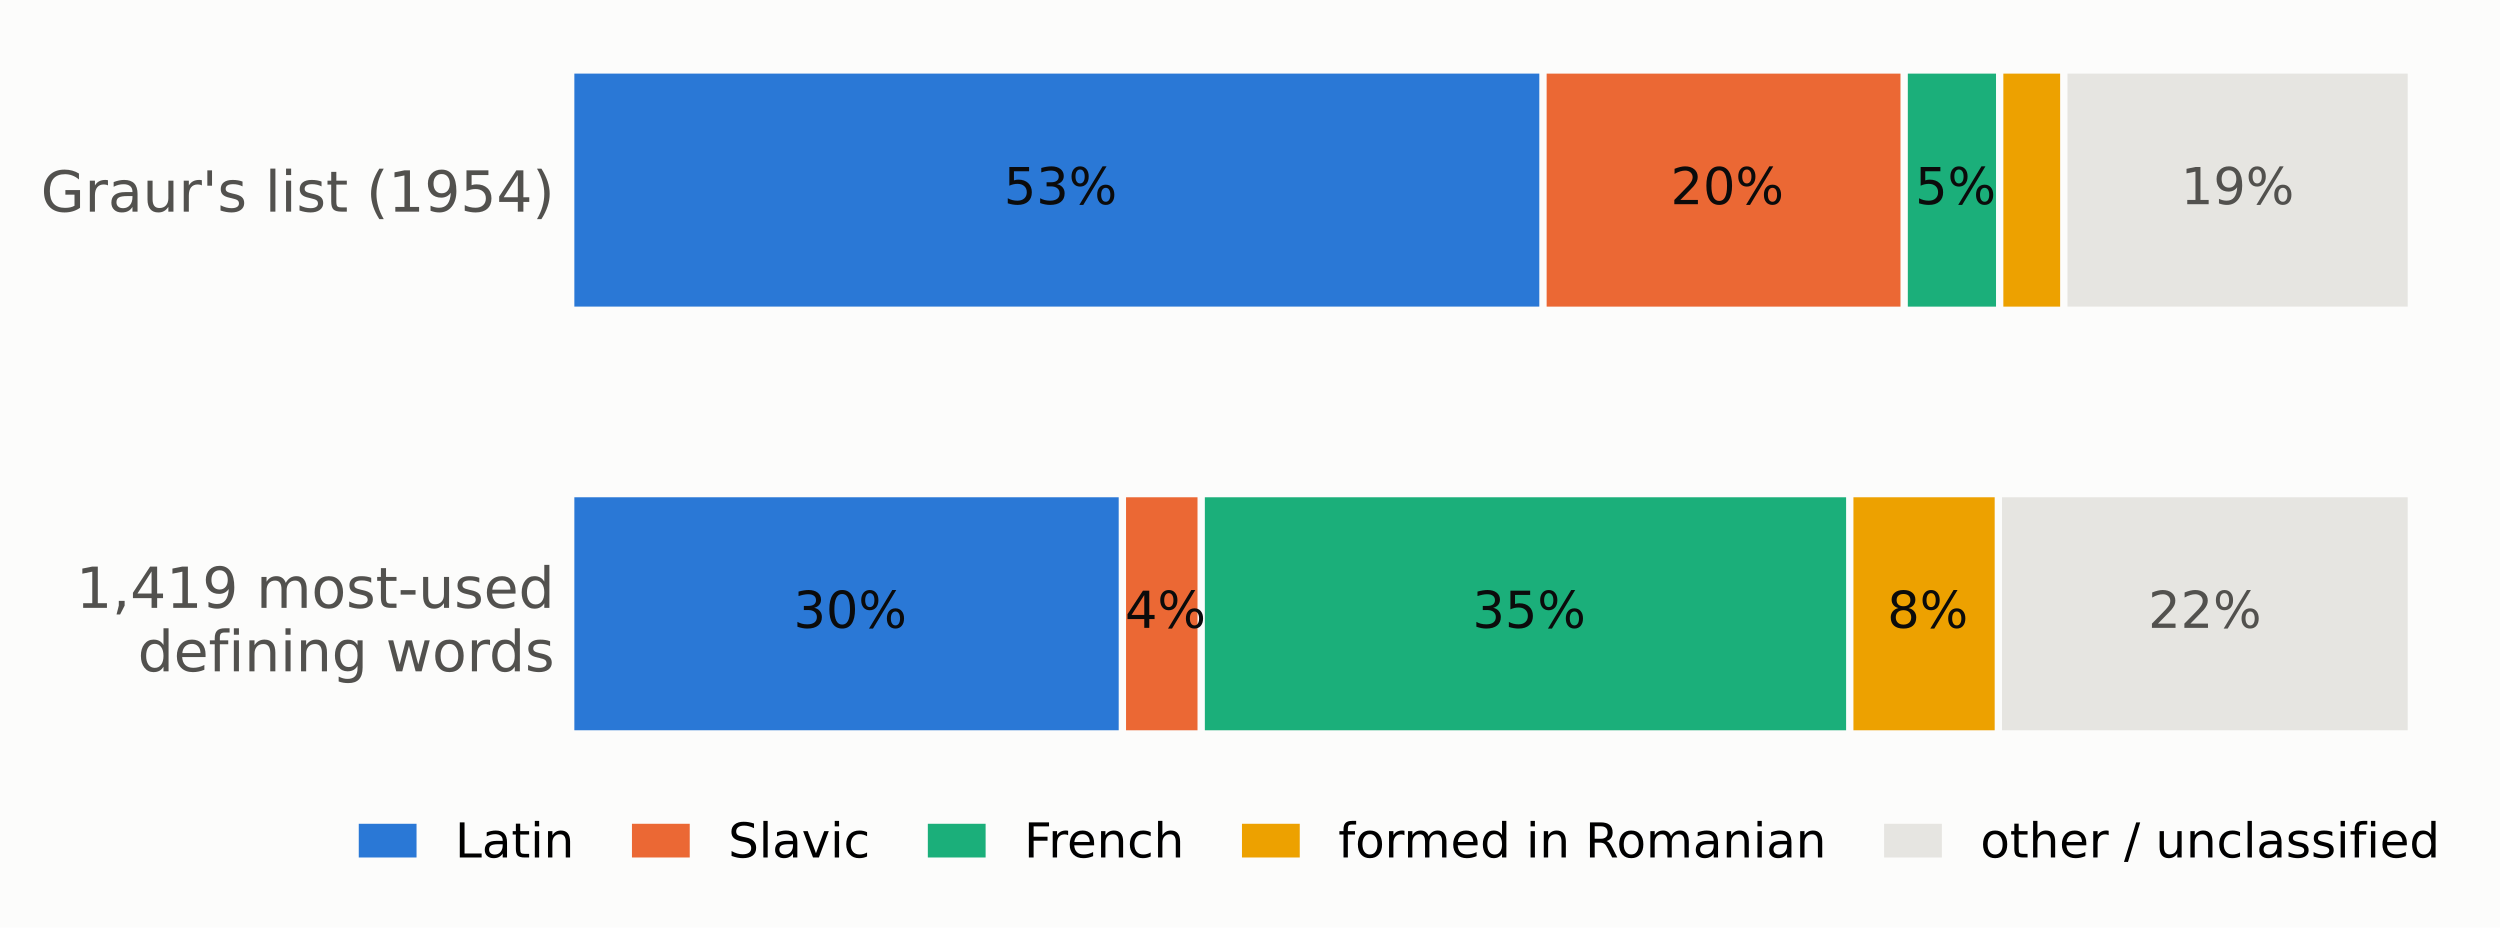
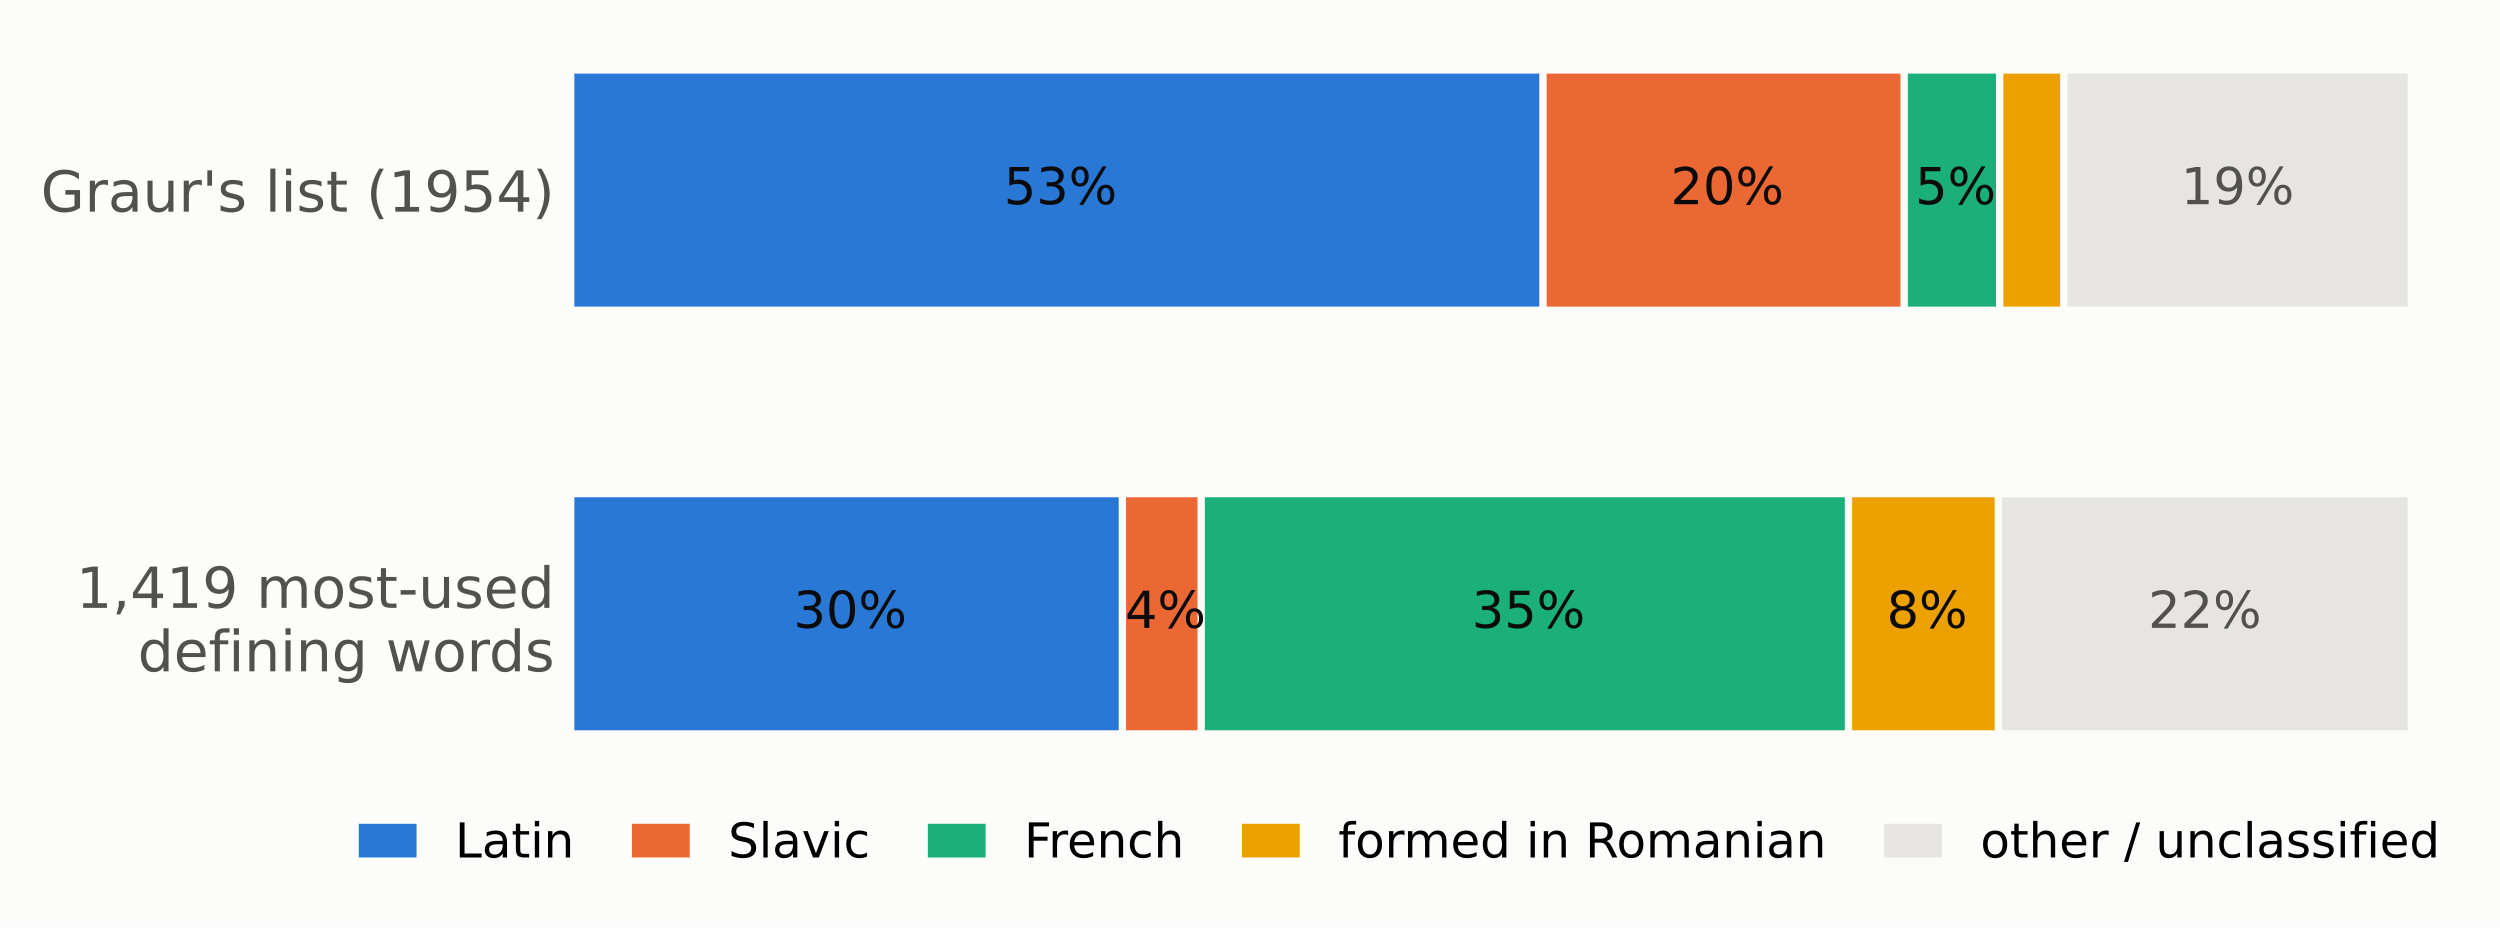
<svg xmlns="http://www.w3.org/2000/svg" xmlns:xlink="http://www.w3.org/1999/xlink" width="441.322pt" height="163.739pt" viewBox="0 0 441.322 163.739" version="1.1">
  <defs>
    <style type="text/css">*{stroke-linejoin: round; stroke-linecap: butt}</style>
  </defs>
  <g id="figure_1">
    <g id="patch_1">
      <path d="M -0 163.739  L 441.322 163.739  L 441.322 0  L -0 0  z " style="fill: #fcfcfb" />
    </g>
    <g id="axes_1">
      <g id="patch_2">
        <path d="M 101.389 134.712  L 425.029 134.712  L 425.029 7.2  L 101.389 7.2  z " style="fill: #fcfcfb" />
      </g>
      <g id="matplotlib.axis_1" />
      <g id="matplotlib.axis_2">
        <g id="ytick_1">
          <g id="line2d_1" />
          <g id="text_1">
            <g style="fill: #52514e" transform="translate(7.2 37.36167) scale(0.1 -0.1)">
              <defs>
                <path id="DejaVuSans-47" d="M 3809 666  L 3809 1919  L 2778 1919  L 2778 2438  L 4434 2438  L 4434 434  Q 4069 175 3628 42  Q 3188 -91 2688 -91  Q 1594 -91 976 548  Q 359 1188 359 2328  Q 359 3472 976 4111  Q 1594 4750 2688 4750  Q 3144 4750 3555 4637  Q 3966 4525 4313 4306  L 4313 3634  Q 3963 3931 3569 4081  Q 3175 4231 2741 4231  Q 1884 4231 1454 3753  Q 1025 3275 1025 2328  Q 1025 1384 1454 906  Q 1884 428 2741 428  Q 3075 428 3337 486  Q 3600 544 3809 666  z " transform="scale(0.015625)" />
                <path id="DejaVuSans-72" d="M 2631 2963  Q 2534 3019 2420 3045  Q 2306 3072 2169 3072  Q 1681 3072 1420 2755  Q 1159 2438 1159 1844  L 1159 0  L 581 0  L 581 3500  L 1159 3500  L 1159 2956  Q 1341 3275 1631 3429  Q 1922 3584 2338 3584  Q 2397 3584 2469 3576  Q 2541 3569 2628 3553  L 2631 2963  z " transform="scale(0.015625)" />
                <path id="DejaVuSans-61" d="M 2194 1759  Q 1497 1759 1228 1600  Q 959 1441 959 1056  Q 959 750 1161 570  Q 1363 391 1709 391  Q 2188 391 2477 730  Q 2766 1069 2766 1631  L 2766 1759  L 2194 1759  z M 3341 1997  L 3341 0  L 2766 0  L 2766 531  Q 2569 213 2275 61  Q 1981 -91 1556 -91  Q 1019 -91 701 211  Q 384 513 384 1019  Q 384 1609 779 1909  Q 1175 2209 1959 2209  L 2766 2209  L 2766 2266  Q 2766 2663 2505 2880  Q 2244 3097 1772 3097  Q 1472 3097 1187 3025  Q 903 2953 641 2809  L 641 3341  Q 956 3463 1253 3523  Q 1550 3584 1831 3584  Q 2591 3584 2966 3190  Q 3341 2797 3341 1997  z " transform="scale(0.015625)" />
                <path id="DejaVuSans-75" d="M 544 1381  L 544 3500  L 1119 3500  L 1119 1403  Q 1119 906 1312 657  Q 1506 409 1894 409  Q 2359 409 2629 706  Q 2900 1003 2900 1516  L 2900 3500  L 3475 3500  L 3475 0  L 2900 0  L 2900 538  Q 2691 219 2414 64  Q 2138 -91 1772 -91  Q 1169 -91 856 284  Q 544 659 544 1381  z M 1991 3584  L 1991 3584  z " transform="scale(0.015625)" />
                <path id="DejaVuSans-27" d="M 1147 4666  L 1147 2931  L 616 2931  L 616 4666  L 1147 4666  z " transform="scale(0.015625)" />
                <path id="DejaVuSans-73" d="M 2834 3397  L 2834 2853  Q 2591 2978 2328 3040  Q 2066 3103 1784 3103  Q 1356 3103 1142 2972  Q 928 2841 928 2578  Q 928 2378 1081 2264  Q 1234 2150 1697 2047  L 1894 2003  Q 2506 1872 2764 1633  Q 3022 1394 3022 966  Q 3022 478 2636 193  Q 2250 -91 1575 -91  Q 1294 -91 989 -36  Q 684 19 347 128  L 347 722  Q 666 556 975 473  Q 1284 391 1588 391  Q 1994 391 2212 530  Q 2431 669 2431 922  Q 2431 1156 2273 1281  Q 2116 1406 1581 1522  L 1381 1569  Q 847 1681 609 1914  Q 372 2147 372 2553  Q 372 3047 722 3315  Q 1072 3584 1716 3584  Q 2034 3584 2315 3537  Q 2597 3491 2834 3397  z " transform="scale(0.015625)" />
                <path id="DejaVuSans-20" transform="scale(0.015625)" />
                <path id="DejaVuSans-6c" d="M 603 4863  L 1178 4863  L 1178 0  L 603 0  L 603 4863  z " transform="scale(0.015625)" />
                <path id="DejaVuSans-69" d="M 603 3500  L 1178 3500  L 1178 0  L 603 0  L 603 3500  z M 603 4863  L 1178 4863  L 1178 4134  L 603 4134  L 603 4863  z " transform="scale(0.015625)" />
                <path id="DejaVuSans-74" d="M 1172 4494  L 1172 3500  L 2356 3500  L 2356 3053  L 1172 3053  L 1172 1153  Q 1172 725 1289 603  Q 1406 481 1766 481  L 2356 481  L 2356 0  L 1766 0  Q 1100 0 847 248  Q 594 497 594 1153  L 594 3053  L 172 3053  L 172 3500  L 594 3500  L 594 4494  L 1172 4494  z " transform="scale(0.015625)" />
                <path id="DejaVuSans-28" d="M 1984 4856  Q 1566 4138 1362 3434  Q 1159 2731 1159 2009  Q 1159 1288 1364 580  Q 1569 -128 1984 -844  L 1484 -844  Q 1016 -109 783 600  Q 550 1309 550 2009  Q 550 2706 781 3412  Q 1013 4119 1484 4856  L 1984 4856  z " transform="scale(0.015625)" />
                <path id="DejaVuSans-31" d="M 794 531  L 1825 531  L 1825 4091  L 703 3866  L 703 4441  L 1819 4666  L 2450 4666  L 2450 531  L 3481 531  L 3481 0  L 794 0  L 794 531  z " transform="scale(0.015625)" />
                <path id="DejaVuSans-39" d="M 703 97  L 703 672  Q 941 559 1184 500  Q 1428 441 1663 441  Q 2288 441 2617 861  Q 2947 1281 2994 2138  Q 2813 1869 2534 1725  Q 2256 1581 1919 1581  Q 1219 1581 811 2004  Q 403 2428 403 3163  Q 403 3881 828 4315  Q 1253 4750 1959 4750  Q 2769 4750 3195 4129  Q 3622 3509 3622 2328  Q 3622 1225 3098 567  Q 2575 -91 1691 -91  Q 1453 -91 1209 -44  Q 966 3 703 97  z M 1959 2075  Q 2384 2075 2632 2365  Q 2881 2656 2881 3163  Q 2881 3666 2632 3958  Q 2384 4250 1959 4250  Q 1534 4250 1286 3958  Q 1038 3666 1038 3163  Q 1038 2656 1286 2365  Q 1534 2075 1959 2075  z " transform="scale(0.015625)" />
                <path id="DejaVuSans-35" d="M 691 4666  L 3169 4666  L 3169 4134  L 1269 4134  L 1269 2991  Q 1406 3038 1543 3061  Q 1681 3084 1819 3084  Q 2600 3084 3056 2656  Q 3513 2228 3513 1497  Q 3513 744 3044 326  Q 2575 -91 1722 -91  Q 1428 -91 1123 -41  Q 819 9 494 109  L 494 744  Q 775 591 1075 516  Q 1375 441 1709 441  Q 2250 441 2565 725  Q 2881 1009 2881 1497  Q 2881 1984 2565 2268  Q 2250 2553 1709 2553  Q 1456 2553 1204 2497  Q 953 2441 691 2322  L 691 4666  z " transform="scale(0.015625)" />
                <path id="DejaVuSans-34" d="M 2419 4116  L 825 1625  L 2419 1625  L 2419 4116  z M 2253 4666  L 3047 4666  L 3047 1625  L 3713 1625  L 3713 1100  L 3047 1100  L 3047 0  L 2419 0  L 2419 1100  L 313 1100  L 313 1709  L 2253 4666  z " transform="scale(0.015625)" />
                <path id="DejaVuSans-29" d="M 513 4856  L 1013 4856  Q 1481 4119 1714 3412  Q 1947 2706 1947 2009  Q 1947 1309 1714 600  Q 1481 -109 1013 -844  L 513 -844  Q 928 -128 1133 580  Q 1338 1288 1338 2009  Q 1338 2731 1133 3434  Q 928 4138 513 4856  z " transform="scale(0.015625)" />
              </defs>
              <use xlink:href="#DejaVuSans-47" />
              <use xlink:href="#DejaVuSans-72" transform="translate(77.49023 0)" />
              <use xlink:href="#DejaVuSans-61" transform="translate(118.6035 0)" />
              <use xlink:href="#DejaVuSans-75" transform="translate(179.8828 0)" />
              <use xlink:href="#DejaVuSans-72" transform="translate(243.2617 0)" />
              <use xlink:href="#DejaVuSans-27" transform="translate(284.375 0)" />
              <use xlink:href="#DejaVuSans-73" transform="translate(311.8652 0)" />
              <use xlink:href="#DejaVuSans-20" transform="translate(363.9648 0)" />
              <use xlink:href="#DejaVuSans-6c" transform="translate(395.752 0)" />
              <use xlink:href="#DejaVuSans-69" transform="translate(423.5352 0)" />
              <use xlink:href="#DejaVuSans-73" transform="translate(451.3184 0)" />
              <use xlink:href="#DejaVuSans-74" transform="translate(503.418 0)" />
              <use xlink:href="#DejaVuSans-20" transform="translate(542.627 0)" />
              <use xlink:href="#DejaVuSans-28" transform="translate(574.4141 0)" />
              <use xlink:href="#DejaVuSans-31" transform="translate(613.4277 0)" />
              <use xlink:href="#DejaVuSans-39" transform="translate(677.0508 0)" />
              <use xlink:href="#DejaVuSans-35" transform="translate(740.6738 0)" />
              <use xlink:href="#DejaVuSans-34" transform="translate(804.2969 0)" />
              <use xlink:href="#DejaVuSans-29" transform="translate(867.9199 0)" />
            </g>
          </g>
        </g>
        <g id="ytick_2">
          <g id="line2d_2" />
          <g id="text_2">
            <g style="fill: #52514e" transform="translate(13.4375 107.3097) scale(0.1 -0.1)">
              <defs>
                <path id="DejaVuSans-2c" d="M 750 794  L 1409 794  L 1409 256  L 897 -744  L 494 -744  L 750 256  L 750 794  z " transform="scale(0.015625)" />
                <path id="DejaVuSans-6d" d="M 3328 2828  Q 3544 3216 3844 3400  Q 4144 3584 4550 3584  Q 5097 3584 5394 3201  Q 5691 2819 5691 2113  L 5691 0  L 5113 0  L 5113 2094  Q 5113 2597 4934 2840  Q 4756 3084 4391 3084  Q 3944 3084 3684 2787  Q 3425 2491 3425 1978  L 3425 0  L 2847 0  L 2847 2094  Q 2847 2600 2669 2842  Q 2491 3084 2119 3084  Q 1678 3084 1418 2786  Q 1159 2488 1159 1978  L 1159 0  L 581 0  L 581 3500  L 1159 3500  L 1159 2956  Q 1356 3278 1631 3431  Q 1906 3584 2284 3584  Q 2666 3584 2933 3390  Q 3200 3197 3328 2828  z " transform="scale(0.015625)" />
                <path id="DejaVuSans-6f" d="M 1959 3097  Q 1497 3097 1228 2736  Q 959 2375 959 1747  Q 959 1119 1226 758  Q 1494 397 1959 397  Q 2419 397 2687 759  Q 2956 1122 2956 1747  Q 2956 2369 2687 2733  Q 2419 3097 1959 3097  z M 1959 3584  Q 2709 3584 3137 3096  Q 3566 2609 3566 1747  Q 3566 888 3137 398  Q 2709 -91 1959 -91  Q 1206 -91 779 398  Q 353 888 353 1747  Q 353 2609 779 3096  Q 1206 3584 1959 3584  z " transform="scale(0.015625)" />
                <path id="DejaVuSans-2d" d="M 313 2009  L 1997 2009  L 1997 1497  L 313 1497  L 313 2009  z " transform="scale(0.015625)" />
                <path id="DejaVuSans-65" d="M 3597 1894  L 3597 1613  L 953 1613  Q 991 1019 1311 708  Q 1631 397 2203 397  Q 2534 397 2845 478  Q 3156 559 3463 722  L 3463 178  Q 3153 47 2828 -22  Q 2503 -91 2169 -91  Q 1331 -91 842 396  Q 353 884 353 1716  Q 353 2575 817 3079  Q 1281 3584 2069 3584  Q 2775 3584 3186 3129  Q 3597 2675 3597 1894  z M 3022 2063  Q 3016 2534 2758 2815  Q 2500 3097 2075 3097  Q 1594 3097 1305 2825  Q 1016 2553 972 2059  L 3022 2063  z " transform="scale(0.015625)" />
                <path id="DejaVuSans-64" d="M 2906 2969  L 2906 4863  L 3481 4863  L 3481 0  L 2906 0  L 2906 525  Q 2725 213 2448 61  Q 2172 -91 1784 -91  Q 1150 -91 751 415  Q 353 922 353 1747  Q 353 2572 751 3078  Q 1150 3584 1784 3584  Q 2172 3584 2448 3432  Q 2725 3281 2906 2969  z M 947 1747  Q 947 1113 1208 752  Q 1469 391 1925 391  Q 2381 391 2643 752  Q 2906 1113 2906 1747  Q 2906 2381 2643 2742  Q 2381 3103 1925 3103  Q 1469 3103 1208 2742  Q 947 2381 947 1747  z " transform="scale(0.015625)" />
              </defs>
              <use xlink:href="#DejaVuSans-31" />
              <use xlink:href="#DejaVuSans-2c" transform="translate(63.62305 0)" />
              <use xlink:href="#DejaVuSans-34" transform="translate(95.41016 0)" />
              <use xlink:href="#DejaVuSans-31" transform="translate(159.0332 0)" />
              <use xlink:href="#DejaVuSans-39" transform="translate(222.6562 0)" />
              <use xlink:href="#DejaVuSans-20" transform="translate(286.2793 0)" />
              <use xlink:href="#DejaVuSans-6d" transform="translate(318.0664 0)" />
              <use xlink:href="#DejaVuSans-6f" transform="translate(415.4785 0)" />
              <use xlink:href="#DejaVuSans-73" transform="translate(476.6602 0)" />
              <use xlink:href="#DejaVuSans-74" transform="translate(528.7598 0)" />
              <use xlink:href="#DejaVuSans-2d" transform="translate(567.9688 0)" />
              <use xlink:href="#DejaVuSans-75" transform="translate(604.0527 0)" />
              <use xlink:href="#DejaVuSans-73" transform="translate(667.4316 0)" />
              <use xlink:href="#DejaVuSans-65" transform="translate(719.5312 0)" />
              <use xlink:href="#DejaVuSans-64" transform="translate(781.0547 0)" />
            </g>
            <g style="fill: #52514e" transform="translate(24.31875 118.5075) scale(0.1 -0.1)">
              <defs>
                <path id="DejaVuSans-66" d="M 2375 4863  L 2375 4384  L 1825 4384  Q 1516 4384 1395 4259  Q 1275 4134 1275 3809  L 1275 3500  L 2222 3500  L 2222 3053  L 1275 3053  L 1275 0  L 697 0  L 697 3053  L 147 3053  L 147 3500  L 697 3500  L 697 3744  Q 697 4328 969 4595  Q 1241 4863 1831 4863  L 2375 4863  z " transform="scale(0.015625)" />
                <path id="DejaVuSans-6e" d="M 3513 2113  L 3513 0  L 2938 0  L 2938 2094  Q 2938 2591 2744 2837  Q 2550 3084 2163 3084  Q 1697 3084 1428 2787  Q 1159 2491 1159 1978  L 1159 0  L 581 0  L 581 3500  L 1159 3500  L 1159 2956  Q 1366 3272 1645 3428  Q 1925 3584 2291 3584  Q 2894 3584 3203 3211  Q 3513 2838 3513 2113  z " transform="scale(0.015625)" />
                <path id="DejaVuSans-67" d="M 2906 1791  Q 2906 2416 2648 2759  Q 2391 3103 1925 3103  Q 1463 3103 1205 2759  Q 947 2416 947 1791  Q 947 1169 1205 825  Q 1463 481 1925 481  Q 2391 481 2648 825  Q 2906 1169 2906 1791  z M 3481 434  Q 3481 -459 3084 -895  Q 2688 -1331 1869 -1331  Q 1566 -1331 1297 -1286  Q 1028 -1241 775 -1147  L 775 -588  Q 1028 -725 1275 -790  Q 1522 -856 1778 -856  Q 2344 -856 2625 -561  Q 2906 -266 2906 331  L 2906 616  Q 2728 306 2450 153  Q 2172 0 1784 0  Q 1141 0 747 490  Q 353 981 353 1791  Q 353 2603 747 3093  Q 1141 3584 1784 3584  Q 2172 3584 2450 3431  Q 2728 3278 2906 2969  L 2906 3500  L 3481 3500  L 3481 434  z " transform="scale(0.015625)" />
                <path id="DejaVuSans-77" d="M 269 3500  L 844 3500  L 1563 769  L 2278 3500  L 2956 3500  L 3675 769  L 4391 3500  L 4966 3500  L 4050 0  L 3372 0  L 2619 2869  L 1863 0  L 1184 0  L 269 3500  z " transform="scale(0.015625)" />
              </defs>
              <use xlink:href="#DejaVuSans-64" />
              <use xlink:href="#DejaVuSans-65" transform="translate(63.47656 0)" />
              <use xlink:href="#DejaVuSans-66" transform="translate(125 0)" />
              <use xlink:href="#DejaVuSans-69" transform="translate(160.2051 0)" />
              <use xlink:href="#DejaVuSans-6e" transform="translate(187.9883 0)" />
              <use xlink:href="#DejaVuSans-69" transform="translate(251.3672 0)" />
              <use xlink:href="#DejaVuSans-6e" transform="translate(279.1504 0)" />
              <use xlink:href="#DejaVuSans-67" transform="translate(342.5293 0)" />
              <use xlink:href="#DejaVuSans-20" transform="translate(406.0059 0)" />
              <use xlink:href="#DejaVuSans-77" transform="translate(437.793 0)" />
              <use xlink:href="#DejaVuSans-6f" transform="translate(519.5801 0)" />
              <use xlink:href="#DejaVuSans-72" transform="translate(580.7617 0)" />
              <use xlink:href="#DejaVuSans-64" transform="translate(620.125 0)" />
              <use xlink:href="#DejaVuSans-73" transform="translate(683.6016 0)" />
            </g>
          </g>
        </g>
      </g>
      <g id="patch_3">
-         <path d="M 101.389 54.129  L 271.732 54.129  L 271.732 12.996  L 101.389 12.996  z " clip-path="url(#pcffda536ef)" style="fill: #2a78d6" />
+         <path d="M 101.389 54.129  L 271.732 54.129  L 271.732 12.996  L 101.389 12.996  z " clip-path="url(#p3406c13773)" style="fill: #2a78d6" />
      </g>
      <g id="patch_4">
-         <path d="M 273.027 54.129  L 335.49 54.129  L 335.49 12.996  L 273.027 12.996  z " clip-path="url(#pcffda536ef)" style="fill: #eb6834" />
+         <path d="M 273.027 54.129  L 335.49 54.129  L 335.49 12.996  L 273.027 12.996  z " clip-path="url(#p3406c13773)" style="fill: #eb6834" />
      </g>
      <g id="patch_5">
-         <path d="M 336.785 54.129  L 352.354 54.129  L 352.354 12.996  L 336.785 12.996  z " clip-path="url(#pcffda536ef)" style="fill: #1baf7a" />
+         <path d="M 336.785 54.129  L 352.354 54.129  L 352.354 12.996  L 336.785 12.996  z " clip-path="url(#p3406c13773)" style="fill: #1baf7a" />
      </g>
      <g id="patch_6">
-         <path d="M 353.648 54.129  L 363.673 54.129  L 363.673 12.996  L 353.648 12.996  z " clip-path="url(#pcffda536ef)" style="fill: #eda100" />
+         <path d="M 353.648 54.129  L 363.673 54.129  L 363.673 12.996  L 353.648 12.996  z " clip-path="url(#p3406c13773)" style="fill: #eda100" />
      </g>
      <g id="patch_7">
-         <path d="M 364.967 54.129  L 425.029 54.129  L 425.029 12.996  L 364.967 12.996  z " clip-path="url(#pcffda536ef)" style="fill: #e6e5e1" />
+         <path d="M 364.967 54.129  L 425.029 54.129  L 425.029 12.996  L 364.967 12.996  z " clip-path="url(#p3406c13773)" style="fill: #e6e5e1" />
      </g>
      <g id="patch_8">
-         <path d="M 101.389 128.916  L 197.483 128.916  L 197.483 87.783  L 101.389 87.783  z " clip-path="url(#pcffda536ef)" style="fill: #2a78d6" />
+         <path d="M 101.389 128.916  L 197.483 128.916  L 197.483 87.783  L 101.389 87.783  z " clip-path="url(#p3406c13773)" style="fill: #2a78d6" />
      </g>
      <g id="patch_9">
-         <path d="M 198.778 128.916  L 211.396 128.916  L 211.396 87.783  L 198.778 87.783  z " clip-path="url(#pcffda536ef)" style="fill: #eb6834" />
+         <path d="M 198.778 128.916  L 211.396 128.916  L 211.396 87.783  L 198.778 87.783  z " clip-path="url(#p3406c13773)" style="fill: #eb6834" />
      </g>
      <g id="patch_10">
-         <path d="M 212.69 128.916  L 325.89 128.916  L 325.89 87.783  L 212.69 87.783  z " clip-path="url(#pcffda536ef)" style="fill: #1baf7a" />
+         <path d="M 212.69 128.916  L 325.662 128.916  L 325.662 87.783  L 212.69 87.783  z " clip-path="url(#p3406c13773)" style="fill: #1baf7a" />
      </g>
      <g id="patch_11">
-         <path d="M 327.184 128.916  L 352.119 128.916  L 352.119 87.783  L 327.184 87.783  z " clip-path="url(#pcffda536ef)" style="fill: #eda100" />
+         <path d="M 326.956 128.916  L 352.119 128.916  L 352.119 87.783  L 326.956 87.783  z " clip-path="url(#p3406c13773)" style="fill: #eda100" />
      </g>
      <g id="patch_12">
-         <path d="M 353.413 128.916  L 425.029 128.916  L 425.029 87.783  L 353.413 87.783  z " clip-path="url(#pcffda536ef)" style="fill: #e6e5e1" />
+         <path d="M 353.413 128.916  L 425.029 128.916  L 425.029 87.783  L 353.413 87.783  z " clip-path="url(#p3406c13773)" style="fill: #e6e5e1" />
      </g>
      <g id="text_3">
        <g style="fill: #0b0b0b" transform="translate(177.206 36.04589) scale(0.09 -0.09)">
          <defs>
            <path id="DejaVuSans-33" d="M 2597 2516  Q 3050 2419 3304 2112  Q 3559 1806 3559 1356  Q 3559 666 3084 287  Q 2609 -91 1734 -91  Q 1441 -91 1130 -33  Q 819 25 488 141  L 488 750  Q 750 597 1062 519  Q 1375 441 1716 441  Q 2309 441 2620 675  Q 2931 909 2931 1356  Q 2931 1769 2642 2001  Q 2353 2234 1838 2234  L 1294 2234  L 1294 2753  L 1863 2753  Q 2328 2753 2575 2939  Q 2822 3125 2822 3475  Q 2822 3834 2567 4026  Q 2313 4219 1838 4219  Q 1578 4219 1281 4162  Q 984 4106 628 3988  L 628 4550  Q 988 4650 1302 4700  Q 1616 4750 1894 4750  Q 2613 4750 3031 4423  Q 3450 4097 3450 3541  Q 3450 3153 3228 2886  Q 3006 2619 2597 2516  z " transform="scale(0.015625)" />
            <path id="DejaVuSans-25" d="M 4653 2053  Q 4381 2053 4226 1822  Q 4072 1591 4072 1178  Q 4072 772 4226 539  Q 4381 306 4653 306  Q 4919 306 5073 539  Q 5228 772 5228 1178  Q 5228 1588 5073 1820  Q 4919 2053 4653 2053  z M 4653 2450  Q 5147 2450 5437 2106  Q 5728 1763 5728 1178  Q 5728 594 5436 251  Q 5144 -91 4653 -91  Q 4153 -91 3862 251  Q 3572 594 3572 1178  Q 3572 1766 3864 2108  Q 4156 2450 4653 2450  z M 1428 4353  Q 1159 4353 1004 4120  Q 850 3888 850 3481  Q 850 3069 1003 2837  Q 1156 2606 1428 2606  Q 1700 2606 1854 2837  Q 2009 3069 2009 3481  Q 2009 3884 1853 4118  Q 1697 4353 1428 4353  z M 4250 4750  L 4750 4750  L 1831 -91  L 1331 -91  L 4250 4750  z M 1428 4750  Q 1922 4750 2215 4408  Q 2509 4066 2509 3481  Q 2509 2891 2217 2550  Q 1925 2209 1428 2209  Q 931 2209 642 2551  Q 353 2894 353 3481  Q 353 4063 643 4406  Q 934 4750 1428 4750  z " transform="scale(0.015625)" />
          </defs>
          <use xlink:href="#DejaVuSans-35" />
          <use xlink:href="#DejaVuSans-33" transform="translate(63.62305 0)" />
          <use xlink:href="#DejaVuSans-25" transform="translate(127.2461 0)" />
        </g>
      </g>
      <g id="text_4">
        <g style="fill: #0b0b0b" transform="translate(294.9038 36.04589) scale(0.09 -0.09)">
          <defs>
            <path id="DejaVuSans-32" d="M 1228 531  L 3431 531  L 3431 0  L 469 0  L 469 531  Q 828 903 1448 1529  Q 2069 2156 2228 2338  Q 2531 2678 2651 2914  Q 2772 3150 2772 3378  Q 2772 3750 2511 3984  Q 2250 4219 1831 4219  Q 1534 4219 1204 4116  Q 875 4013 500 3803  L 500 4441  Q 881 4594 1212 4672  Q 1544 4750 1819 4750  Q 2544 4750 2975 4387  Q 3406 4025 3406 3419  Q 3406 3131 3298 2873  Q 3191 2616 2906 2266  Q 2828 2175 2409 1742  Q 1991 1309 1228 531  z " transform="scale(0.015625)" />
            <path id="DejaVuSans-30" d="M 2034 4250  Q 1547 4250 1301 3770  Q 1056 3291 1056 2328  Q 1056 1369 1301 889  Q 1547 409 2034 409  Q 2525 409 2770 889  Q 3016 1369 3016 2328  Q 3016 3291 2770 3770  Q 2525 4250 2034 4250  z M 2034 4750  Q 2819 4750 3233 4129  Q 3647 3509 3647 2328  Q 3647 1150 3233 529  Q 2819 -91 2034 -91  Q 1250 -91 836 529  Q 422 1150 422 2328  Q 422 3509 836 4129  Q 1250 4750 2034 4750  z " transform="scale(0.015625)" />
          </defs>
          <use xlink:href="#DejaVuSans-32" />
          <use xlink:href="#DejaVuSans-30" transform="translate(63.62305 0)" />
          <use xlink:href="#DejaVuSans-25" transform="translate(127.2461 0)" />
        </g>
      </g>
      <g id="text_5">
        <g style="fill: #0b0b0b" transform="translate(338.0775 36.04589) scale(0.09 -0.09)">
          <use xlink:href="#DejaVuSans-35" />
          <use xlink:href="#DejaVuSans-25" transform="translate(63.62305 0)" />
        </g>
      </g>
      <g id="text_6">
        <g style="fill: #52514e" transform="translate(384.9963 36.04589) scale(0.09 -0.09)">
          <use xlink:href="#DejaVuSans-31" />
          <use xlink:href="#DejaVuSans-39" transform="translate(63.62305 0)" />
          <use xlink:href="#DejaVuSans-25" transform="translate(127.2461 0)" />
        </g>
      </g>
      <g id="text_7">
        <g style="fill: #0b0b0b" transform="translate(140.0814 110.833) scale(0.09 -0.09)">
          <use xlink:href="#DejaVuSans-33" />
          <use xlink:href="#DejaVuSans-30" transform="translate(63.62305 0)" />
          <use xlink:href="#DejaVuSans-25" transform="translate(127.2461 0)" />
        </g>
      </g>
      <g id="text_8">
        <g style="fill: #0b0b0b" transform="translate(198.5951 110.833) scale(0.09 -0.09)">
          <use xlink:href="#DejaVuSans-34" />
          <use xlink:href="#DejaVuSans-25" transform="translate(63.62305 0)" />
        </g>
      </g>
      <g id="text_9">
-         <g style="fill: #0b0b0b" transform="translate(259.9354 110.833) scale(0.09 -0.09)">
+         <g style="fill: #0b0b0b" transform="translate(259.8213 110.833) scale(0.09 -0.09)">
          <use xlink:href="#DejaVuSans-33" />
          <use xlink:href="#DejaVuSans-35" transform="translate(63.62305 0)" />
          <use xlink:href="#DejaVuSans-25" transform="translate(127.2461 0)" />
        </g>
      </g>
      <g id="text_10">
-         <g style="fill: #0b0b0b" transform="translate(333.16 110.833) scale(0.09 -0.09)">
+         <g style="fill: #0b0b0b" transform="translate(333.0459 110.833) scale(0.09 -0.09)">
          <defs>
            <path id="DejaVuSans-38" d="M 2034 2216  Q 1584 2216 1326 1975  Q 1069 1734 1069 1313  Q 1069 891 1326 650  Q 1584 409 2034 409  Q 2484 409 2743 651  Q 3003 894 3003 1313  Q 3003 1734 2745 1975  Q 2488 2216 2034 2216  z M 1403 2484  Q 997 2584 770 2862  Q 544 3141 544 3541  Q 544 4100 942 4425  Q 1341 4750 2034 4750  Q 2731 4750 3128 4425  Q 3525 4100 3525 3541  Q 3525 3141 3298 2862  Q 3072 2584 2669 2484  Q 3125 2378 3379 2068  Q 3634 1759 3634 1313  Q 3634 634 3220 271  Q 2806 -91 2034 -91  Q 1263 -91 848 271  Q 434 634 434 1313  Q 434 1759 690 2068  Q 947 2378 1403 2484  z M 1172 3481  Q 1172 3119 1398 2916  Q 1625 2713 2034 2713  Q 2441 2713 2670 2916  Q 2900 3119 2900 3481  Q 2900 3844 2670 4047  Q 2441 4250 2034 4250  Q 1625 4250 1398 4047  Q 1172 3844 1172 3481  z " transform="scale(0.015625)" />
          </defs>
          <use xlink:href="#DejaVuSans-38" />
          <use xlink:href="#DejaVuSans-25" transform="translate(63.62305 0)" />
        </g>
      </g>
      <g id="text_11">
        <g style="fill: #52514e" transform="translate(379.2192 110.833) scale(0.09 -0.09)">
          <use xlink:href="#DejaVuSans-32" />
          <use xlink:href="#DejaVuSans-32" transform="translate(63.62305 0)" />
          <use xlink:href="#DejaVuSans-25" transform="translate(127.2461 0)" />
        </g>
      </g>
      <g id="legend_1">
        <g id="patch_13">
          <path d="M 63.332 151.371  L 73.532 151.371  L 73.532 145.421  L 63.332 145.421  z " style="fill: #2a78d6" />
        </g>
        <g id="text_12">
          <g transform="translate(80.3321 151.3709) scale(0.085 -0.085)">
            <defs>
              <path id="DejaVuSans-4c" d="M 628 4666  L 1259 4666  L 1259 531  L 3531 531  L 3531 0  L 628 0  L 628 4666  z " transform="scale(0.015625)" />
            </defs>
            <use xlink:href="#DejaVuSans-4c" />
            <use xlink:href="#DejaVuSans-61" transform="translate(55.71289 0)" />
            <use xlink:href="#DejaVuSans-74" transform="translate(116.9922 0)" />
            <use xlink:href="#DejaVuSans-69" transform="translate(156.2012 0)" />
            <use xlink:href="#DejaVuSans-6e" transform="translate(183.9844 0)" />
          </g>
        </g>
        <g id="patch_14">
          <path d="M 111.558 151.371  L 121.758 151.371  L 121.758 145.421  L 111.558 145.421  z " style="fill: #eb6834" />
        </g>
        <g id="text_13">
          <g transform="translate(128.5576 151.3709) scale(0.085 -0.085)">
            <defs>
              <path id="DejaVuSans-53" d="M 3425 4513  L 3425 3897  Q 3066 4069 2747 4153  Q 2428 4238 2131 4238  Q 1616 4238 1336 4038  Q 1056 3838 1056 3469  Q 1056 3159 1242 3001  Q 1428 2844 1947 2747  L 2328 2669  Q 3034 2534 3370 2195  Q 3706 1856 3706 1288  Q 3706 609 3251 259  Q 2797 -91 1919 -91  Q 1588 -91 1214 -16  Q 841 59 441 206  L 441 856  Q 825 641 1194 531  Q 1563 422 1919 422  Q 2459 422 2753 634  Q 3047 847 3047 1241  Q 3047 1584 2836 1778  Q 2625 1972 2144 2069  L 1759 2144  Q 1053 2284 737 2584  Q 422 2884 422 3419  Q 422 4038 858 4394  Q 1294 4750 2059 4750  Q 2388 4750 2728 4690  Q 3069 4631 3425 4513  z " transform="scale(0.015625)" />
              <path id="DejaVuSans-76" d="M 191 3500  L 800 3500  L 1894 563  L 2988 3500  L 3597 3500  L 2284 0  L 1503 0  L 191 3500  z " transform="scale(0.015625)" />
              <path id="DejaVuSans-63" d="M 3122 3366  L 3122 2828  Q 2878 2963 2633 3030  Q 2388 3097 2138 3097  Q 1578 3097 1268 2742  Q 959 2388 959 1747  Q 959 1106 1268 751  Q 1578 397 2138 397  Q 2388 397 2633 464  Q 2878 531 3122 666  L 3122 134  Q 2881 22 2623 -34  Q 2366 -91 2075 -91  Q 1284 -91 818 406  Q 353 903 353 1747  Q 353 2603 823 3093  Q 1294 3584 2113 3584  Q 2378 3584 2631 3529  Q 2884 3475 3122 3366  z " transform="scale(0.015625)" />
            </defs>
            <use xlink:href="#DejaVuSans-53" />
            <use xlink:href="#DejaVuSans-6c" transform="translate(63.47656 0)" />
            <use xlink:href="#DejaVuSans-61" transform="translate(91.25977 0)" />
            <use xlink:href="#DejaVuSans-76" transform="translate(152.5391 0)" />
            <use xlink:href="#DejaVuSans-69" transform="translate(211.7188 0)" />
            <use xlink:href="#DejaVuSans-63" transform="translate(239.502 0)" />
          </g>
        </g>
        <g id="patch_15">
          <path d="M 163.79 151.371  L 173.99 151.371  L 173.99 145.421  L 163.79 145.421  z " style="fill: #1baf7a" />
        </g>
        <g id="text_14">
          <g transform="translate(180.7901 151.3709) scale(0.085 -0.085)">
            <defs>
              <path id="DejaVuSans-46" d="M 628 4666  L 3309 4666  L 3309 4134  L 1259 4134  L 1259 2759  L 3109 2759  L 3109 2228  L 1259 2228  L 1259 0  L 628 0  L 628 4666  z " transform="scale(0.015625)" />
              <path id="DejaVuSans-68" d="M 3513 2113  L 3513 0  L 2938 0  L 2938 2094  Q 2938 2591 2744 2837  Q 2550 3084 2163 3084  Q 1697 3084 1428 2787  Q 1159 2491 1159 1978  L 1159 0  L 581 0  L 581 4863  L 1159 4863  L 1159 2956  Q 1366 3272 1645 3428  Q 1925 3584 2291 3584  Q 2894 3584 3203 3211  Q 3513 2838 3513 2113  z " transform="scale(0.015625)" />
            </defs>
            <use xlink:href="#DejaVuSans-46" />
            <use xlink:href="#DejaVuSans-72" transform="translate(50.26953 0)" />
            <use xlink:href="#DejaVuSans-65" transform="translate(89.13281 0)" />
            <use xlink:href="#DejaVuSans-6e" transform="translate(150.6562 0)" />
            <use xlink:href="#DejaVuSans-63" transform="translate(214.0352 0)" />
            <use xlink:href="#DejaVuSans-68" transform="translate(269.0156 0)" />
          </g>
        </g>
        <g id="patch_16">
          <path d="M 219.243 151.371  L 229.443 151.371  L 229.443 145.421  L 219.243 145.421  z " style="fill: #eda100" />
        </g>
        <g id="text_15">
          <g transform="translate(236.2434 151.3709) scale(0.085 -0.085)">
            <defs>
              <path id="DejaVuSans-52" d="M 2841 2188  Q 3044 2119 3236 1894  Q 3428 1669 3622 1275  L 4263 0  L 3584 0  L 2988 1197  Q 2756 1666 2539 1819  Q 2322 1972 1947 1972  L 1259 1972  L 1259 0  L 628 0  L 628 4666  L 2053 4666  Q 2853 4666 3247 4331  Q 3641 3997 3641 3322  Q 3641 2881 3436 2590  Q 3231 2300 2841 2188  z M 1259 4147  L 1259 2491  L 2053 2491  Q 2509 2491 2742 2702  Q 2975 2913 2975 3322  Q 2975 3731 2742 3939  Q 2509 4147 2053 4147  L 1259 4147  z " transform="scale(0.015625)" />
            </defs>
            <use xlink:href="#DejaVuSans-66" />
            <use xlink:href="#DejaVuSans-6f" transform="translate(35.20508 0)" />
            <use xlink:href="#DejaVuSans-72" transform="translate(96.38672 0)" />
            <use xlink:href="#DejaVuSans-6d" transform="translate(135.75 0)" />
            <use xlink:href="#DejaVuSans-65" transform="translate(233.1621 0)" />
            <use xlink:href="#DejaVuSans-64" transform="translate(294.6855 0)" />
            <use xlink:href="#DejaVuSans-20" transform="translate(358.1621 0)" />
            <use xlink:href="#DejaVuSans-69" transform="translate(389.9492 0)" />
            <use xlink:href="#DejaVuSans-6e" transform="translate(417.7324 0)" />
            <use xlink:href="#DejaVuSans-20" transform="translate(481.1113 0)" />
            <use xlink:href="#DejaVuSans-52" transform="translate(512.8984 0)" />
            <use xlink:href="#DejaVuSans-6f" transform="translate(577.8809 0)" />
            <use xlink:href="#DejaVuSans-6d" transform="translate(639.0625 0)" />
            <use xlink:href="#DejaVuSans-61" transform="translate(736.4746 0)" />
            <use xlink:href="#DejaVuSans-6e" transform="translate(797.7539 0)" />
            <use xlink:href="#DejaVuSans-69" transform="translate(861.1328 0)" />
            <use xlink:href="#DejaVuSans-61" transform="translate(888.916 0)" />
            <use xlink:href="#DejaVuSans-6e" transform="translate(950.1953 0)" />
          </g>
        </g>
        <g id="patch_17">
          <path d="M 332.596 151.371  L 342.796 151.371  L 342.796 145.421  L 332.596 145.421  z " style="fill: #e6e5e1" />
        </g>
        <g id="text_16">
          <g transform="translate(349.5962 151.3709) scale(0.085 -0.085)">
            <defs>
              <path id="DejaVuSans-2f" d="M 1625 4666  L 2156 4666  L 531 -594  L 0 -594  L 1625 4666  z " transform="scale(0.015625)" />
            </defs>
            <use xlink:href="#DejaVuSans-6f" />
            <use xlink:href="#DejaVuSans-74" transform="translate(61.18164 0)" />
            <use xlink:href="#DejaVuSans-68" transform="translate(100.3906 0)" />
            <use xlink:href="#DejaVuSans-65" transform="translate(163.7695 0)" />
            <use xlink:href="#DejaVuSans-72" transform="translate(225.293 0)" />
            <use xlink:href="#DejaVuSans-20" transform="translate(266.4062 0)" />
            <use xlink:href="#DejaVuSans-2f" transform="translate(298.1934 0)" />
            <use xlink:href="#DejaVuSans-20" transform="translate(331.8848 0)" />
            <use xlink:href="#DejaVuSans-75" transform="translate(363.6719 0)" />
            <use xlink:href="#DejaVuSans-6e" transform="translate(427.0508 0)" />
            <use xlink:href="#DejaVuSans-63" transform="translate(490.4297 0)" />
            <use xlink:href="#DejaVuSans-6c" transform="translate(545.4102 0)" />
            <use xlink:href="#DejaVuSans-61" transform="translate(573.1934 0)" />
            <use xlink:href="#DejaVuSans-73" transform="translate(634.4727 0)" />
            <use xlink:href="#DejaVuSans-73" transform="translate(686.5723 0)" />
            <use xlink:href="#DejaVuSans-69" transform="translate(738.6719 0)" />
            <use xlink:href="#DejaVuSans-66" transform="translate(766.4551 0)" />
            <use xlink:href="#DejaVuSans-69" transform="translate(801.6602 0)" />
            <use xlink:href="#DejaVuSans-65" transform="translate(829.4434 0)" />
            <use xlink:href="#DejaVuSans-64" transform="translate(890.9668 0)" />
          </g>
        </g>
      </g>
    </g>
  </g>
  <defs>
-     <clipPath id="pcffda536ef">
+     <clipPath id="p3406c13773">
      <rect x="101.389" y="7.2" width="323.64" height="127.512" />
    </clipPath>
  </defs>
</svg>
